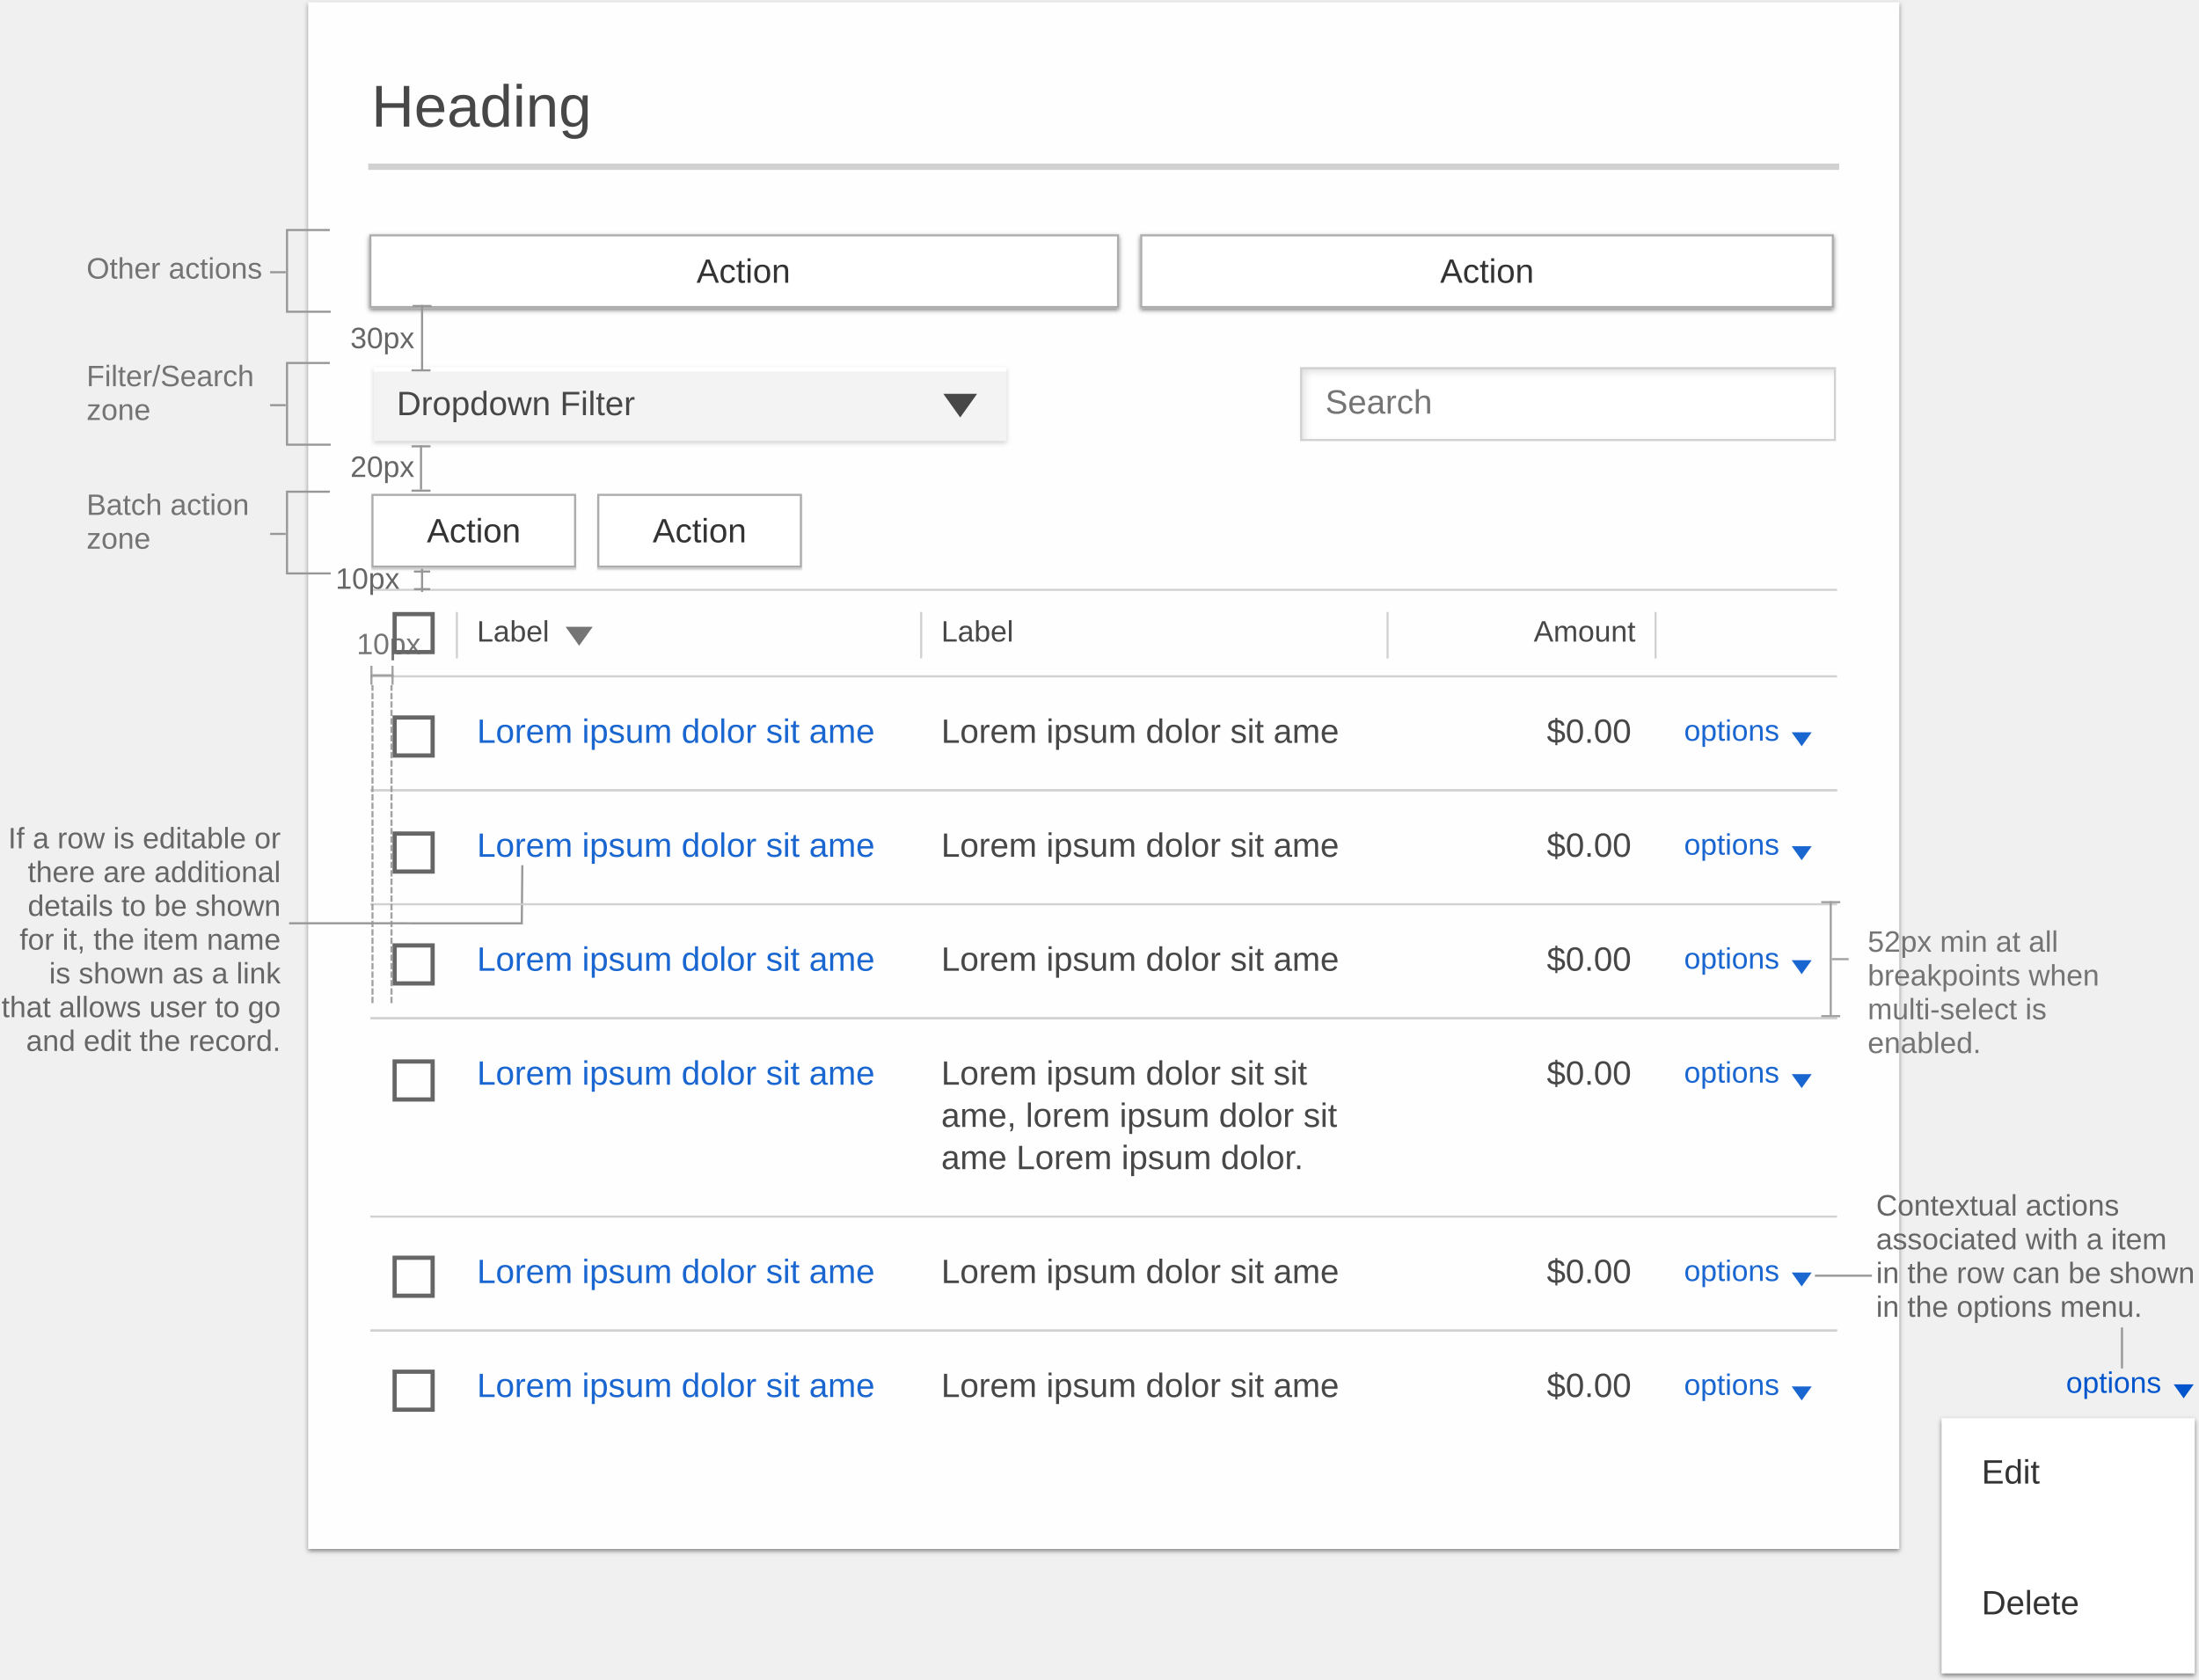
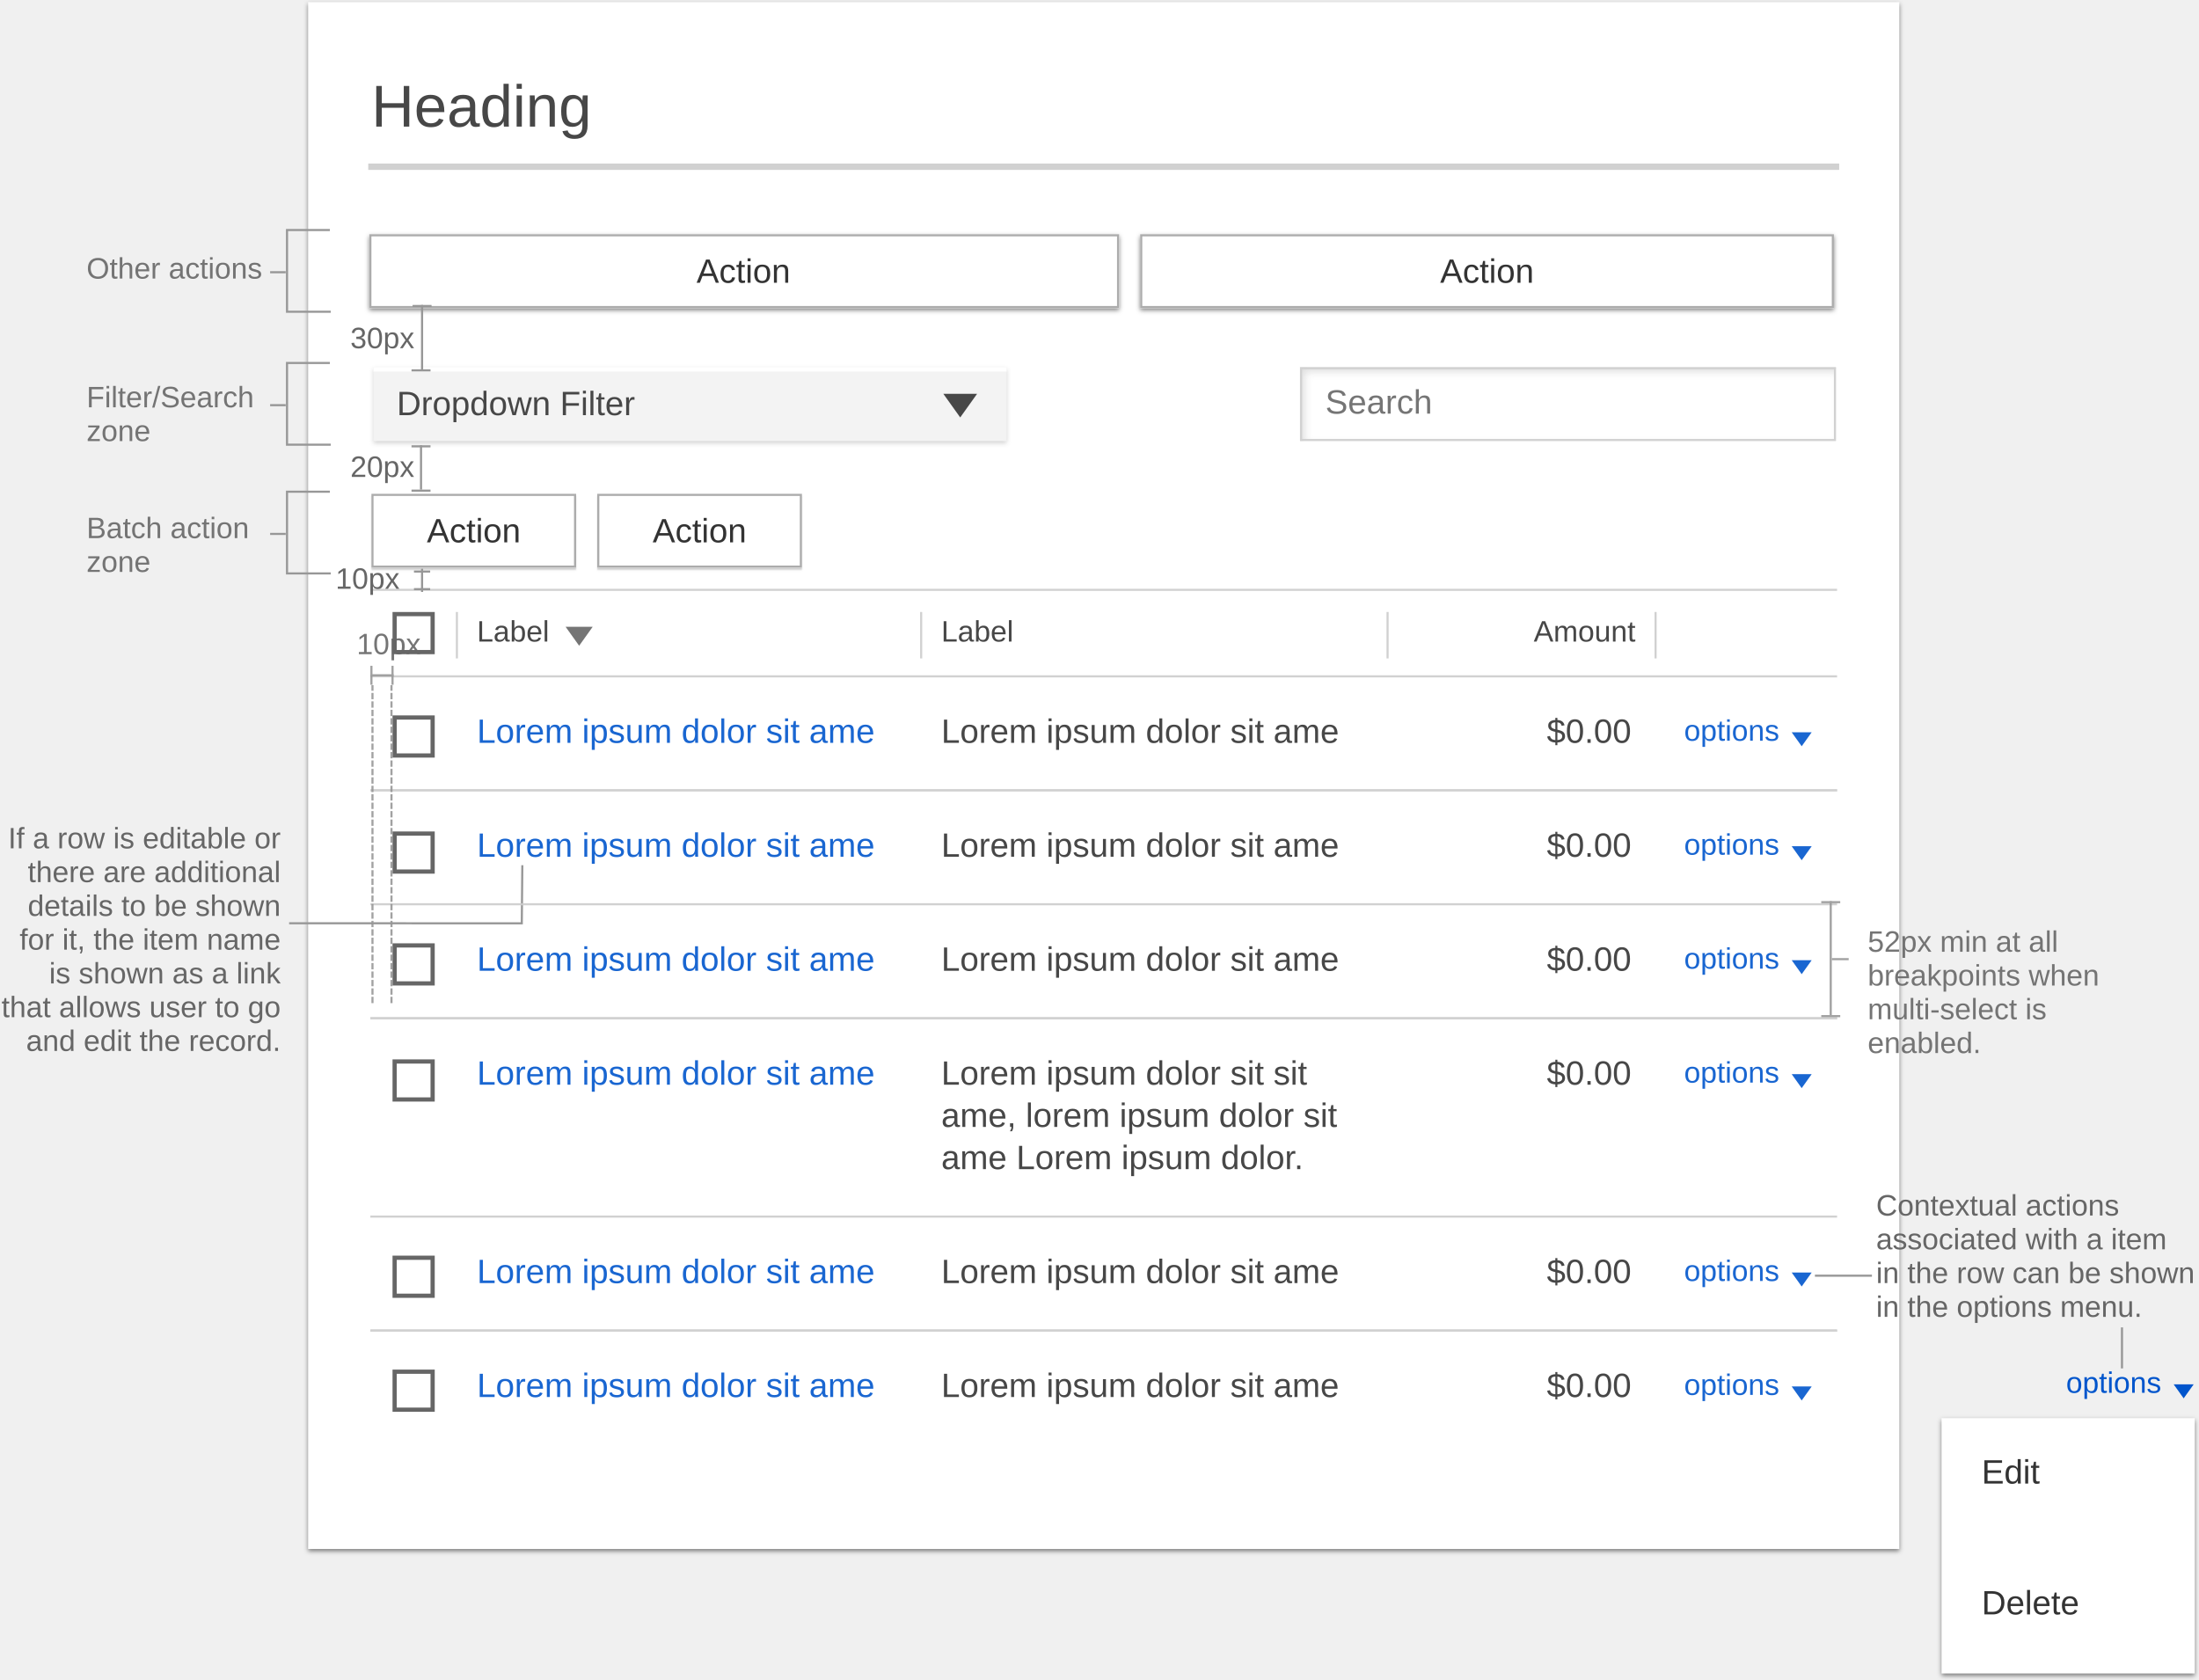
<svg xmlns="http://www.w3.org/2000/svg" xmlns:xlink="http://www.w3.org/1999/xlink" width="1042px" height="796px" viewBox="0 0 1042 796" version="1.1">
  <defs>
    <rect id="path-1" x="148" y="0" width="754" height="733" />
-     <filter x="-50%" y="-50%" width="200%" height="200%" filterUnits="objectBoundingBox" id="filter-2">
+     <filter x="-0.5%" y="-0.3%" width="100.9%" height="101.0%" filterUnits="objectBoundingBox" id="filter-2">
      <feOffset dx="0" dy="1" in="SourceAlpha" result="shadowOffsetOuter1" />
      <feGaussianBlur stdDeviation="1" in="shadowOffsetOuter1" result="shadowBlurOuter1" />
      <feColorMatrix values="0 0 0 0 0   0 0 0 0 0   0 0 0 0 0  0 0 0 0.5 0" type="matrix" in="shadowBlurOuter1" />
    </filter>
    <rect id="path-3" x="0" y="0" width="300" height="35" />
-     <filter x="-50%" y="-50%" width="200%" height="200%" filterUnits="objectBoundingBox" id="filter-4">
+     <filter x="-1.2%" y="-7.1%" width="102.3%" height="120.0%" filterUnits="objectBoundingBox" id="filter-4">
      <feOffset dx="0" dy="1" in="SourceAlpha" result="shadowOffsetOuter1" />
      <feGaussianBlur stdDeviation="1" in="shadowOffsetOuter1" result="shadowBlurOuter1" />
      <feColorMatrix values="0 0 0 0 0   0 0 0 0 0   0 0 0 0 0  0 0 0 0.196 0" type="matrix" in="shadowBlurOuter1" />
    </filter>
-     <filter x="-50%" y="-50%" width="200%" height="200%" filterUnits="objectBoundingBox" id="filter-5">
+     <filter x="-1.0%" y="-5.7%" width="102.0%" height="117.1%" filterUnits="objectBoundingBox" id="filter-5">
      <feOffset dx="0" dy="2" in="SourceAlpha" result="shadowOffsetInner1" />
      <feComposite in="shadowOffsetInner1" in2="SourceAlpha" operator="arithmetic" k2="-1" k3="1" result="shadowInnerInner1" />
      <feColorMatrix values="0 0 0 0 1   0 0 0 0 1   0 0 0 0 1  0 0 0 1 0" type="matrix" in="shadowInnerInner1" />
    </filter>
    <rect id="path-6" x="0" y="0" width="254" height="35" />
-     <filter x="-50%" y="-50%" width="200%" height="200%" filterUnits="objectBoundingBox" id="filter-7">
+     <filter x="-1.2%" y="-8.6%" width="102.4%" height="117.1%" filterUnits="objectBoundingBox" id="filter-7">
      <feGaussianBlur stdDeviation="2" in="SourceAlpha" result="shadowBlurInner1" />
      <feOffset dx="2" dy="2" in="shadowBlurInner1" result="shadowOffsetInner1" />
      <feComposite in="shadowOffsetInner1" in2="SourceAlpha" operator="arithmetic" k2="-1" k3="1" result="shadowInnerInner1" />
      <feColorMatrix values="0 0 0 0 0   0 0 0 0 0   0 0 0 0 0  0 0 0 0.15 0" type="matrix" in="shadowInnerInner1" />
    </filter>
-     <mask id="mask-8" maskContentUnits="userSpaceOnUse" maskUnits="objectBoundingBox" x="0" y="0" width="254" height="35" fill="white">
-       <use xlink:href="#path-6" />
-     </mask>
-     <polygon id="path-9" points="0 0 120 0 120 121 0 121" />
-     <filter x="-50%" y="-50%" width="200%" height="200%" filterUnits="objectBoundingBox" id="filter-10">
+     <polygon id="path-8" points="0 0 120 0 120 121 0 121" />
+     <filter x="-2.9%" y="-2.1%" width="105.8%" height="105.8%" filterUnits="objectBoundingBox" id="filter-9">
      <feOffset dx="0" dy="1" in="SourceAlpha" result="shadowOffsetOuter1" />
      <feGaussianBlur stdDeviation="1" in="shadowOffsetOuter1" result="shadowBlurOuter1" />
      <feColorMatrix values="0 0 0 0 0   0 0 0 0 0   0 0 0 0 0  0 0 0 0.5 0" type="matrix" in="shadowBlurOuter1" />
    </filter>
-     <rect id="path-11" x="10" y="11" width="20" height="20" />
-     <mask id="mask-12" maskContentUnits="userSpaceOnUse" maskUnits="objectBoundingBox" x="0" y="0" width="20" height="20" fill="white">
-       <use xlink:href="#path-11" />
-     </mask>
-     <rect id="path-13" x="10" y="60" width="20" height="20" />
-     <mask id="mask-14" maskContentUnits="userSpaceOnUse" maskUnits="objectBoundingBox" x="0" y="0" width="20" height="20" fill="white">
-       <use xlink:href="#path-13" />
-     </mask>
-     <rect id="path-15" x="10" y="115" width="20" height="20" />
-     <mask id="mask-16" maskContentUnits="userSpaceOnUse" maskUnits="objectBoundingBox" x="0" y="0" width="20" height="20" fill="white">
-       <use xlink:href="#path-15" />
-     </mask>
-     <rect id="path-17" x="10" y="168" width="20" height="20" />
-     <mask id="mask-18" maskContentUnits="userSpaceOnUse" maskUnits="objectBoundingBox" x="0" y="0" width="20" height="20" fill="white">
-       <use xlink:href="#path-17" />
-     </mask>
-     <rect id="path-19" x="10" y="223" width="20" height="20" />
-     <mask id="mask-20" maskContentUnits="userSpaceOnUse" maskUnits="objectBoundingBox" x="0" y="0" width="20" height="20" fill="white">
-       <use xlink:href="#path-19" />
-     </mask>
-     <rect id="path-21" x="10" y="316" width="20" height="20" />
-     <mask id="mask-22" maskContentUnits="userSpaceOnUse" maskUnits="objectBoundingBox" x="0" y="0" width="20" height="20" fill="white">
-       <use xlink:href="#path-21" />
-     </mask>
-     <rect id="path-23" x="10" y="370" width="20" height="20" />
-     <mask id="mask-24" maskContentUnits="userSpaceOnUse" maskUnits="objectBoundingBox" x="0" y="0" width="20" height="20" fill="white">
-       <use xlink:href="#path-23" />
-     </mask>
-     <rect id="path-25" x="0" y="0" width="97" height="35" />
-     <filter x="-50%" y="-50%" width="200%" height="200%" filterUnits="objectBoundingBox" id="filter-26">
+     <rect id="path-10" x="0" y="0" width="97" height="35" />
+     <filter x="-2.1%" y="-2.9%" width="104.1%" height="111.4%" filterUnits="objectBoundingBox" id="filter-11">
      <feOffset dx="0" dy="1" in="SourceAlpha" result="shadowOffsetOuter1" />
      <feGaussianBlur stdDeviation="0.5" in="shadowOffsetOuter1" result="shadowBlurOuter1" />
      <feComposite in="shadowBlurOuter1" in2="SourceAlpha" operator="out" result="shadowBlurOuter1" />
      <feColorMatrix values="0 0 0 0 0.321   0 0 0 0 0.321   0 0 0 0 0.321  0 0 0 0.3 0" type="matrix" in="shadowBlurOuter1" />
    </filter>
-     <mask id="mask-27" maskContentUnits="userSpaceOnUse" maskUnits="objectBoundingBox" x="0" y="0" width="97" height="35" fill="white">
-       <use xlink:href="#path-25" />
-     </mask>
-     <rect id="path-28" x="0" y="0" width="97" height="35" />
-     <filter x="-50%" y="-50%" width="200%" height="200%" filterUnits="objectBoundingBox" id="filter-29">
+     <rect id="path-12" x="0" y="0" width="97" height="35" />
+     <filter x="-2.1%" y="-2.9%" width="104.1%" height="111.4%" filterUnits="objectBoundingBox" id="filter-13">
      <feOffset dx="0" dy="1" in="SourceAlpha" result="shadowOffsetOuter1" />
      <feGaussianBlur stdDeviation="0.5" in="shadowOffsetOuter1" result="shadowBlurOuter1" />
      <feComposite in="shadowBlurOuter1" in2="SourceAlpha" operator="out" result="shadowBlurOuter1" />
      <feColorMatrix values="0 0 0 0 0.321   0 0 0 0 0.321   0 0 0 0 0.321  0 0 0 0.3 0" type="matrix" in="shadowBlurOuter1" />
    </filter>
-     <mask id="mask-30" maskContentUnits="userSpaceOnUse" maskUnits="objectBoundingBox" x="0" y="0" width="97" height="35" fill="white">
-       <use xlink:href="#path-28" />
-     </mask>
-     <rect id="path-31" x="0" y="0" width="355.301" height="35" />
-     <filter x="-50%" y="-50%" width="200%" height="200%" filterUnits="objectBoundingBox" id="filter-32">
+     <rect id="path-14" x="0" y="0" width="355.301" height="35" />
+     <filter x="-1.0%" y="-7.1%" width="102.0%" height="120.0%" filterUnits="objectBoundingBox" id="filter-15">
      <feOffset dx="0" dy="1" in="SourceAlpha" result="shadowOffsetOuter1" />
      <feGaussianBlur stdDeviation="1" in="shadowOffsetOuter1" result="shadowBlurOuter1" />
      <feComposite in="shadowBlurOuter1" in2="SourceAlpha" operator="out" result="shadowBlurOuter1" />
      <feColorMatrix values="0 0 0 0 0   0 0 0 0 0   0 0 0 0 0  0 0 0 0.5 0" type="matrix" in="shadowBlurOuter1" />
    </filter>
-     <mask id="mask-33" maskContentUnits="userSpaceOnUse" maskUnits="objectBoundingBox" x="0" y="0" width="355.301" height="35" fill="white">
-       <use xlink:href="#path-31" />
-     </mask>
-     <rect id="path-34" x="0" y="0" width="328.737" height="35" />
-     <filter x="-50%" y="-50%" width="200%" height="200%" filterUnits="objectBoundingBox" id="filter-35">
+     <rect id="path-16" x="0" y="0" width="328.737" height="35" />
+     <filter x="-1.1%" y="-7.1%" width="102.1%" height="120.0%" filterUnits="objectBoundingBox" id="filter-17">
      <feOffset dx="0" dy="1" in="SourceAlpha" result="shadowOffsetOuter1" />
      <feGaussianBlur stdDeviation="1" in="shadowOffsetOuter1" result="shadowBlurOuter1" />
      <feComposite in="shadowBlurOuter1" in2="SourceAlpha" operator="out" result="shadowBlurOuter1" />
      <feColorMatrix values="0 0 0 0 0   0 0 0 0 0   0 0 0 0 0  0 0 0 0.5 0" type="matrix" in="shadowBlurOuter1" />
    </filter>
-     <mask id="mask-36" maskContentUnits="userSpaceOnUse" maskUnits="objectBoundingBox" x="0" y="0" width="328.737" height="35" fill="white">
-       <use xlink:href="#path-34" />
-     </mask>
  </defs>
  <g id="Page-1" stroke="none" stroke-width="1" fill="none" fill-rule="evenodd">
    <g id="Artboard" transform="translate(-65, -6222)">
      <g id="table-action-lms" transform="translate(63, 6223)">
-         <g id="Rectangle-4" opacity="0.9">
+         <g id="Rectangle-4">
          <use fill="black" fill-opacity="1" filter="url(#filter-2)" xlink:href="#path-1" />
          <use fill="#FFFFFF" fill-rule="evenodd" xlink:href="#path-1" />
        </g>
        <text id="Heading" opacity="0.9" font-family="ArialMT, Arial" font-size="28" font-weight="normal" fill="#333333">
          <tspan x="178" y="59">Heading</tspan>
        </text>
-         <path d="M178,78 L872,78" id="Line" stroke="#CCCCCC" stroke-width="3" stroke-linecap="square" opacity="0.9" />
+         <path d="M178,78 L872,78" id="Line" stroke="#CCCCCC" stroke-width="3" opacity="0.9" stroke-linecap="square" />
        <g id="Group-29" opacity="0.9" transform="translate(179, 173)">
          <g id="Group-26">
            <g id="Select-Background">
              <use fill="black" fill-opacity="1" filter="url(#filter-4)" xlink:href="#path-3" />
              <use fill="#F2F2F2" fill-rule="evenodd" xlink:href="#path-3" />
              <use fill="black" fill-opacity="1" filter="url(#filter-5)" xlink:href="#path-3" />
            </g>
          </g>
          <g id="Triangles" transform="translate(270, 12.61111)" fill="#333333">
            <polygon id="Page-1" points="0 0 8 11.2 16 0" />
          </g>
          <text id="Dropdown-Filter" font-family="ArialMT, Arial" font-size="16" font-weight="normal" fill="#333333">
            <tspan x="11" y="22.722">Dropdown Filter</tspan>
          </text>
        </g>
        <g id="Group-27" opacity="0.9" transform="translate(618, 173)">
          <g id="Input-Background">
            <use fill="#FFFFFF" fill-rule="evenodd" xlink:href="#path-6" />
            <use fill="black" fill-opacity="1" filter="url(#filter-7)" xlink:href="#path-6" />
-             <use stroke="#CCCCCC" mask="url(#mask-8)" stroke-width="2" xlink:href="#path-6" />
+             <rect stroke="#CCCCCC" stroke-width="1" x="0.5" y="0.5" width="253" height="34" />
          </g>
          <text id="Placeholder" font-family="ArialMT, Arial" font-size="16" font-weight="normal" fill="#666666">
            <tspan x="12" y="22">Search</tspan>
          </text>
        </g>
        <text id="If-a-row-is-editable" font-family="ArialMT, Arial" font-size="14" font-weight="normal" fill="#666666">
          <tspan x="5.828" y="401">If a row is editable or </tspan>
          <tspan x="15.139" y="417">there are additional </tspan>
          <tspan x="15.146" y="433">details to be shown </tspan>
          <tspan x="11.283" y="449">for it, the item name </tspan>
          <tspan x="25.283" y="465">is shown as a link </tspan>
          <tspan x="2.704" y="481">that allows user to go </tspan>
          <tspan x="14.366" y="497">and edit the record.</tspan>
        </text>
        <polyline id="Line" stroke="#979797" stroke-linecap="square" points="249.5 409.5 249.25 436.53 139.5 436.5" />
        <text id="Contextual-actions-a" font-family="ArialMT, Arial" font-size="14" font-weight="normal" fill="#666666">
          <tspan x="891" y="575">Contextual actions </tspan>
          <tspan x="891" y="591">associated with a item </tspan>
          <tspan x="891" y="607">in the row can be shown </tspan>
          <tspan x="891" y="623">in the options menu.</tspan>
        </text>
        <path d="M862.5,603.5 L888.519,603.5" id="Line" stroke="#979797" stroke-linecap="square" />
        <path d="M1007.5,628.5 L1007.5,646.939" id="Line" stroke="#979797" stroke-linecap="square" />
        <g id="Group-2" transform="translate(922, 646)">
          <g id="options-menu" transform="translate(59, 0)" fill="#0055CC">
            <g id="Group-7">
              <g id="icon-/-sort" transform="translate(51, 9)">
                <path d="M0,0 L4.733,6.622 C4.733,6.622 6.143,4.651 6.847,3.665 C7.721,2.443 9.467,0 9.467,0 L0,0 Z" id="Page-1" />
              </g>
              <text id="options" font-family="ArialMT, Arial" font-size="14" font-weight="normal" line-spacing="20" text-decoration="underline">
                <tspan x="0" y="13">options</tspan>
              </text>
            </g>
          </g>
          <g id="Group" transform="translate(0, 25)">
            <g id="Rectangle-88">
-               <use fill="black" fill-opacity="1" filter="url(#filter-10)" xlink:href="#path-9" />
-               <use fill="#FFFFFF" fill-rule="evenodd" xlink:href="#path-9" />
+               <use fill="black" fill-opacity="1" filter="url(#filter-9)" xlink:href="#path-8" />
+               <use fill="#FFFFFF" fill-rule="evenodd" xlink:href="#path-8" />
            </g>
            <text id="Edit-Delete" font-family="ArialMT, Arial" font-size="16" font-weight="normal" fill="#333333">
              <tspan x="19" y="31">Edit</tspan>
              <tspan x="19" y="93">Delete</tspan>
            </text>
          </g>
        </g>
        <g id="Group-34" transform="translate(178, 278)">
          <g id="Group-3" opacity="0.9">
            <path d="M0,0.5 L694,0.5" id="Line" stroke="#CCCCCC" stroke-linecap="square" />
            <path d="M0,41.5 L694,41.5" id="Line" stroke="#CCCCCC" stroke-linecap="square" />
            <path d="M0,95.5 L694,95.5" id="Line" stroke="#CCCCCC" stroke-linecap="square" />
            <text id="Label" font-family="ArialMT, Arial" font-size="14" font-weight="normal" line-spacing="20" fill="#333333">
              <tspan x="50" y="25">Label</tspan>
            </text>
            <text id="Label" font-family="ArialMT, Arial" font-size="14" font-weight="normal" line-spacing="20" fill="#333333">
              <tspan x="270" y="25">Label</tspan>
            </text>
            <path d="M260.5,11.5 L260.5,32.5" id="Line" stroke="#CCCCCC" stroke-linecap="square" />
            <path d="M40.5,11.5 L40.5,32.5" id="Line" stroke="#CCCCCC" stroke-linecap="square" />
            <text id="Amount" font-family="ArialMT, Arial" font-size="14" font-weight="normal" line-spacing="20" fill="#333333">
              <tspan x="550.752" y="25">Amount</tspan>
            </text>
            <path d="M481.5,11.5 L481.5,32.5" id="Line" stroke="#CCCCCC" stroke-linecap="square" />
            <path d="M608.5,11.5 L608.5,32.5" id="Line" stroke="#CCCCCC" stroke-linecap="square" />
            <text id="Lorem-ipsum-dolor-si" font-family="ArialMT, Arial" font-size="16" font-weight="normal" line-spacing="20" text-decoration="underline" fill="#0055CC">
              <tspan x="50" y="73">Lorem ipsum dolor sit ame </tspan>
            </text>
            <text id="Lorem-ipsum-dolor-si" font-family="ArialMT, Arial" font-size="16" font-weight="normal" line-spacing="20" fill="#333333">
              <tspan x="270" y="73">Lorem ipsum dolor sit ame </tspan>
            </text>
            <text id="$0.00" font-family="ArialMT, Arial" font-size="16" font-weight="normal" line-spacing="20" fill="#333333">
              <tspan x="556.957" y="73">$0.00</tspan>
            </text>
            <g id="icon-/-sort" transform="translate(92, 18)" fill="#666666">
              <path d="M0,0 L6.429,9 C6.429,9 8.343,6.32 9.3,4.98 C10.486,3.32 12.857,0 12.857,0 L0,0 Z" id="Page-1" />
            </g>
            <path d="M0,95.5 L694,95.5" id="Line" stroke="#CCCCCC" stroke-linecap="square" />
            <path d="M0,149.5 L694,149.5" id="Line" stroke="#CCCCCC" stroke-linecap="square" />
            <text id="Lorem-ipsum-dolor-si" font-family="ArialMT, Arial" font-size="16" font-weight="normal" line-spacing="20" text-decoration="underline" fill="#0055CC">
              <tspan x="50" y="127">Lorem ipsum dolor sit ame </tspan>
            </text>
            <text id="Lorem-ipsum-dolor-si" font-family="ArialMT, Arial" font-size="16" font-weight="normal" line-spacing="20" fill="#333333">
              <tspan x="270" y="127">Lorem ipsum dolor sit ame </tspan>
            </text>
            <text id="$0.00" font-family="ArialMT, Arial" font-size="16" font-weight="normal" line-spacing="20" fill="#333333">
              <tspan x="556.957" y="127">$0.00</tspan>
            </text>
            <path d="M0,203.5 L694,203.5" id="Line" stroke="#CCCCCC" stroke-linecap="square" />
            <text id="Lorem-ipsum-dolor-si" font-family="ArialMT, Arial" font-size="16" font-weight="normal" line-spacing="20" text-decoration="underline" fill="#0055CC">
              <tspan x="50" y="181">Lorem ipsum dolor sit ame </tspan>
            </text>
            <text id="Lorem-ipsum-dolor-si" font-family="ArialMT, Arial" font-size="16" font-weight="normal" line-spacing="20" fill="#333333">
              <tspan x="270" y="181">Lorem ipsum dolor sit ame </tspan>
            </text>
            <text id="$0.00" font-family="ArialMT, Arial" font-size="16" font-weight="normal" line-spacing="20" fill="#333333">
              <tspan x="556.957" y="181">$0.00</tspan>
            </text>
            <path d="M0,203.5 L694,203.5" id="Line" stroke="#CCCCCC" stroke-linecap="square" />
            <path d="M0,297.5 L694,297.5" id="Line" stroke="#CCCCCC" stroke-linecap="square" />
            <text id="Lorem-ipsum-dolor-si" font-family="ArialMT, Arial" font-size="16" font-weight="normal" line-spacing="20" text-decoration="underline" fill="#0055CC">
              <tspan x="50" y="235">Lorem ipsum dolor sit ame </tspan>
            </text>
            <text id="Lorem-ipsum-dolor-si" font-family="ArialMT, Arial" font-size="16" font-weight="normal" line-spacing="20" fill="#333333">
              <tspan x="270" y="235">Lorem ipsum dolor sit sit </tspan>
              <tspan x="270" y="255">ame,  lorem ipsum dolor sit </tspan>
              <tspan x="270" y="275">ame Lorem ipsum dolor.</tspan>
            </text>
            <text id="$0.00" font-family="ArialMT, Arial" font-size="16" font-weight="normal" line-spacing="20" fill="#333333">
              <tspan x="556.957" y="235">$0.00</tspan>
            </text>
            <path d="M0,351.5 L694,351.5" id="Line" stroke="#CCCCCC" stroke-linecap="square" />
            <text id="Lorem-ipsum-dolor-si" font-family="ArialMT, Arial" font-size="16" font-weight="normal" line-spacing="20" text-decoration="underline" fill="#0055CC">
              <tspan x="50" y="329">Lorem ipsum dolor sit ame </tspan>
            </text>
            <text id="Lorem-ipsum-dolor-si" font-family="ArialMT, Arial" font-size="16" font-weight="normal" line-spacing="20" fill="#333333">
              <tspan x="270" y="329">Lorem ipsum dolor sit ame </tspan>
            </text>
            <text id="$0.00" font-family="ArialMT, Arial" font-size="16" font-weight="normal" line-spacing="20" fill="#333333">
              <tspan x="556.957" y="329">$0.00</tspan>
            </text>
            <path d="M0,351.5 L694,351.5" id="Line" stroke="#CCCCCC" stroke-linecap="square" />
            <text id="Lorem-ipsum-dolor-si" font-family="ArialMT, Arial" font-size="16" font-weight="normal" line-spacing="20" text-decoration="underline" fill="#0055CC">
              <tspan x="50" y="383">Lorem ipsum dolor sit ame </tspan>
            </text>
            <text id="Lorem-ipsum-dolor-si" font-family="ArialMT, Arial" font-size="16" font-weight="normal" line-spacing="20" fill="#333333">
              <tspan x="270" y="383">Lorem ipsum dolor sit ame </tspan>
            </text>
            <text id="$0.00" font-family="ArialMT, Arial" font-size="16" font-weight="normal" line-spacing="20" fill="#333333">
              <tspan x="556.957" y="383">$0.00</tspan>
            </text>
            <g id="options-menu" transform="translate(622, 113)" fill="#0055CC">
              <g id="Group-7">
                <g id="icon-/-sort" transform="translate(51, 9)">
                  <path d="M0,0 L4.733,6.622 C4.733,6.622 6.143,4.651 6.847,3.665 C7.721,2.443 9.467,0 9.467,0 L0,0 Z" id="Page-1" />
                </g>
                <text id="options" font-family="ArialMT, Arial" font-size="14" font-weight="normal" line-spacing="20" text-decoration="underline">
                  <tspan x="0" y="13">options</tspan>
                </text>
              </g>
            </g>
            <g id="options-menu" transform="translate(622, 59)" fill="#0055CC">
              <g id="Group-7">
                <g id="icon-/-sort" transform="translate(51, 9)">
                  <path d="M0,0 L4.733,6.622 C4.733,6.622 6.143,4.651 6.847,3.665 C7.721,2.443 9.467,0 9.467,0 L0,0 Z" id="Page-1" />
                </g>
                <text id="options" font-family="ArialMT, Arial" font-size="14" font-weight="normal" line-spacing="20" text-decoration="underline">
                  <tspan x="0" y="13">options</tspan>
                </text>
              </g>
            </g>
            <g id="options-menu" transform="translate(622, 167)" fill="#0055CC">
              <g id="Group-7">
                <g id="icon-/-sort" transform="translate(51, 9)">
                  <path d="M0,0 L4.733,6.622 C4.733,6.622 6.143,4.651 6.847,3.665 C7.721,2.443 9.467,0 9.467,0 L0,0 Z" id="Page-1" />
                </g>
                <text id="options" font-family="ArialMT, Arial" font-size="14" font-weight="normal" line-spacing="20" text-decoration="underline">
                  <tspan x="0" y="13">options</tspan>
                </text>
              </g>
            </g>
            <g id="options-menu" transform="translate(622, 221)" fill="#0055CC">
              <g id="Group-7">
                <g id="icon-/-sort" transform="translate(51, 9)">
                  <path d="M0,0 L4.733,6.622 C4.733,6.622 6.143,4.651 6.847,3.665 C7.721,2.443 9.467,0 9.467,0 L0,0 Z" id="Page-1" />
                </g>
                <text id="options" font-family="ArialMT, Arial" font-size="14" font-weight="normal" line-spacing="20" text-decoration="underline">
                  <tspan x="0" y="13">options</tspan>
                </text>
              </g>
            </g>
            <g id="options-menu" transform="translate(622, 315)" fill="#0055CC">
              <g id="Group-7">
                <g id="icon-/-sort" transform="translate(51, 9)">
                  <path d="M0,0 L4.733,6.622 C4.733,6.622 6.143,4.651 6.847,3.665 C7.721,2.443 9.467,0 9.467,0 L0,0 Z" id="Page-1" />
                </g>
                <text id="options" font-family="ArialMT, Arial" font-size="14" font-weight="normal" line-spacing="20" text-decoration="underline">
                  <tspan x="0" y="13">options</tspan>
                </text>
              </g>
            </g>
            <g id="options-menu" transform="translate(622, 369)" fill="#0055CC">
              <g id="Group-7">
                <g id="icon-/-sort" transform="translate(51, 9)">
                  <path d="M0,0 L4.733,6.622 C4.733,6.622 6.143,4.651 6.847,3.665 C7.721,2.443 9.467,0 9.467,0 L0,0 Z" id="Page-1" />
                </g>
                <text id="options" font-family="ArialMT, Arial" font-size="14" font-weight="normal" line-spacing="20" text-decoration="underline">
                  <tspan x="0" y="13">options</tspan>
                </text>
              </g>
            </g>
          </g>
-           <use id="Rectangle-12" stroke="#666666" mask="url(#mask-12)" stroke-width="4" xlink:href="#path-11" />
-           <use id="Rectangle-12" stroke="#666666" mask="url(#mask-14)" stroke-width="4" xlink:href="#path-13" />
-           <use id="Rectangle-12" stroke="#666666" mask="url(#mask-16)" stroke-width="4" xlink:href="#path-15" />
-           <use id="Rectangle-12" stroke="#666666" mask="url(#mask-18)" stroke-width="4" xlink:href="#path-17" />
-           <use id="Rectangle-12" stroke="#666666" mask="url(#mask-20)" stroke-width="4" xlink:href="#path-19" />
-           <use id="Rectangle-12" stroke="#666666" mask="url(#mask-22)" stroke-width="4" xlink:href="#path-21" />
-           <use id="Rectangle-12" stroke="#666666" mask="url(#mask-24)" stroke-width="4" xlink:href="#path-23" />
+           <rect id="Rectangle-12" stroke="#666666" stroke-width="2" x="11" y="12" width="18" height="18" />
+           <rect id="Rectangle-12" stroke="#666666" stroke-width="2" x="11" y="61" width="18" height="18" />
+           <rect id="Rectangle-12" stroke="#666666" stroke-width="2" x="11" y="116" width="18" height="18" />
+           <rect id="Rectangle-12" stroke="#666666" stroke-width="2" x="11" y="169" width="18" height="18" />
+           <rect id="Rectangle-12" stroke="#666666" stroke-width="2" x="11" y="224" width="18" height="18" />
+           <rect id="Rectangle-12" stroke="#666666" stroke-width="2" x="11" y="317" width="18" height="18" />
+           <rect id="Rectangle-12" stroke="#666666" stroke-width="2" x="11" y="371" width="18" height="18" />
        </g>
        <g id="buttons-/-tertiary" transform="translate(178, 233)">
          <g id="Rectangle-26">
-             <use fill="black" fill-opacity="1" filter="url(#filter-26)" xlink:href="#path-25" />
-             <use stroke="#ACACAC" mask="url(#mask-27)" stroke-width="2" fill="#FFFFFF" fill-rule="evenodd" xlink:href="#path-25" />
+             <use fill="black" fill-opacity="1" filter="url(#filter-11)" xlink:href="#path-10" />
+             <use fill="#FFFFFF" fill-rule="evenodd" xlink:href="#path-10" />
+             <rect stroke="#ACACAC" stroke-width="1" x="0.5" y="0.5" width="96" height="34" />
          </g>
          <text id="Tertiary" font-family="ArialMT, Arial" font-size="16" font-weight="normal" fill="#333333">
            <tspan x="26.266" y="23">Action</tspan>
          </text>
        </g>
        <g id="buttons-/-tertiary" transform="translate(285, 233)">
          <g id="Rectangle-26">
-             <use fill="black" fill-opacity="1" filter="url(#filter-29)" xlink:href="#path-28" />
-             <use stroke="#ACACAC" mask="url(#mask-30)" stroke-width="2" fill="#FFFFFF" fill-rule="evenodd" xlink:href="#path-28" />
+             <use fill="black" fill-opacity="1" filter="url(#filter-13)" xlink:href="#path-12" />
+             <use fill="#FFFFFF" fill-rule="evenodd" xlink:href="#path-12" />
+             <rect stroke="#ACACAC" stroke-width="1" x="0.5" y="0.5" width="96" height="34" />
          </g>
          <text id="Tertiary" font-family="ArialMT, Arial" font-size="16" font-weight="normal" fill="#333333">
            <tspan x="26.266" y="23">Action</tspan>
          </text>
        </g>
        <text id="Filter/Search-zone" opacity="0.9" font-family="ArialMT, Arial" font-size="14" font-weight="normal" fill="#666666">
-           <tspan x="43" y="182">Filter/Search </tspan>
-           <tspan x="43" y="198">zone</tspan>
+           <tspan x="43" y="192">Filter/Search </tspan>
+           <tspan x="43" y="208">zone</tspan>
        </text>
        <g id="Group-7" transform="translate(168, 209)">
          <g id="Group-4" transform="translate(29, 0)" stroke="#979797" stroke-linecap="square">
            <path d="M8.5,22.5 L0.5,22.5" id="Line" />
            <path d="M8.5,1.5 L0.5,1.5" id="Line" />
            <path d="M4.5,1.5 L4.5,21.5" id="Line" />
          </g>
          <text id="20px" font-family="ArialMT, Arial" font-size="14" font-weight="normal" fill="#666666">
            <tspan x="0" y="16">20px</tspan>
          </text>
        </g>
        <g id="Group-33" transform="translate(130, 171)" stroke="#979797">
          <polyline id="Path-5" points="28.299 0 8 2.41815882e-15 8 38.721 28.733 38.721" />
          <path d="M7.382,20 L0,20" id="Path-6" />
        </g>
        <text id="Other-actions" opacity="0.9" font-family="ArialMT, Arial" font-size="14" font-weight="normal" fill="#666666">
          <tspan x="43" y="131">Other actions</tspan>
        </text>
        <g id="Group-33" transform="translate(130, 108)" stroke="#979797">
          <polyline id="Path-5" points="28.299 0 8 2.41815882e-15 8 38.721 28.733 38.721" />
          <path d="M7.382,20 L0,20" id="Path-6" />
        </g>
        <text id="Batch-action-zone" opacity="0.9" font-family="ArialMT, Arial" font-size="14" font-weight="normal" fill="#666666">
-           <tspan x="43" y="243">Batch action </tspan>
-           <tspan x="43" y="259">zone</tspan>
+           <tspan x="43" y="254">Batch action </tspan>
+           <tspan x="43" y="270">zone</tspan>
        </text>
        <g id="Group-33" transform="translate(130, 232)" stroke="#979797">
          <polyline id="Path-5" points="28.299 0 8 2.41815882e-15 8 38.721 28.733 38.721" />
          <path d="M7.382,20 L0,20" id="Path-6" />
        </g>
        <g id="Group-24" transform="translate(161, 265)">
          <g id="Group-7" transform="translate(41, 9) rotate(-270) translate(-41, -9) translate(35, 5)" stroke="#979797" stroke-linecap="square">
            <path d="M5.167,4 L-1.5,4" id="Line" transform="translate(1.833333, 4) rotate(-270) translate(-1.833333, -4) " />
            <path d="M13.5,4 L6.833,4" id="Line" transform="translate(10.16667, 4) rotate(-270) translate(-10.16667, -4) " />
            <path d="M6,-1 L6,9" id="Line" transform="translate(6, 4) rotate(-270) translate(-6, -4) " />
          </g>
          <text id="10px" font-family="ArialMT, Arial" font-size="14" font-weight="normal" fill="#666666">
            <tspan x="0" y="13">10px</tspan>
          </text>
        </g>
        <g id="Group-35" transform="translate(177, 110)">
          <g id="Group-11">
            <g id="Group-5">
              <g id="Rectangle-26">
-                 <use fill="black" fill-opacity="1" filter="url(#filter-32)" xlink:href="#path-31" />
-                 <use stroke="#ACACAC" mask="url(#mask-33)" stroke-width="2" fill="#FFFFFF" fill-rule="evenodd" xlink:href="#path-31" />
+                 <use fill="black" fill-opacity="1" filter="url(#filter-15)" xlink:href="#path-14" />
+                 <use fill="#FFFFFF" fill-rule="evenodd" xlink:href="#path-14" />
+                 <rect stroke="#ACACAC" stroke-width="1" x="0.5" y="0.5" width="354.301" height="34" />
              </g>
              <text id="Action" font-family="ArialMT, Arial" font-size="16" font-weight="normal" fill="#333333">
                <tspan x="155.054" y="23">Action</tspan>
              </text>
            </g>
          </g>
          <g id="Group-12" transform="translate(365.2632, 0)">
            <g id="Group-9">
              <g id="Rectangle-26">
-                 <use fill="black" fill-opacity="1" filter="url(#filter-35)" xlink:href="#path-34" />
-                 <use stroke="#ACACAC" mask="url(#mask-36)" stroke-width="2" fill="#FFFFFF" fill-rule="evenodd" xlink:href="#path-34" />
+                 <use fill="black" fill-opacity="1" filter="url(#filter-17)" xlink:href="#path-16" />
+                 <use fill="#FFFFFF" fill-rule="evenodd" xlink:href="#path-16" />
+                 <rect stroke="#ACACAC" stroke-width="1" x="0.5" y="0.5" width="327.737" height="34" />
              </g>
              <text id="Action" font-family="ArialMT, Arial" font-size="16" font-weight="normal" fill="#333333">
                <tspan x="142.144" y="23">Action</tspan>
              </text>
            </g>
          </g>
        </g>
        <g id="Group-30" transform="translate(168, 143)">
          <g id="Group-29" transform="translate(29, 0)" stroke="#979797" stroke-linecap="square">
            <path d="M8.5,31.5 L0.5,31.5" id="Line" />
            <path d="M9,1 L1,1" id="Line" />
            <path d="M5,1 L5,31" id="Line" />
          </g>
          <text id="30px" font-family="ArialMT, Arial" font-size="14" font-weight="normal" fill="#666666">
            <tspan x="0" y="21">30px</tspan>
          </text>
        </g>
        <text id="52px-min-at-all-brea" opacity="0.9" font-family="ArialMT, Arial" font-size="14" font-weight="normal" fill="#666666">
          <tspan x="887" y="450">52px min at all </tspan>
          <tspan x="887" y="466">breakpoints when </tspan>
          <tspan x="887" y="482">multi-select is </tspan>
          <tspan x="887" y="498">enabled.</tspan>
        </text>
        <g id="Group-45" transform="translate(865, 424)" stroke-linecap="square" stroke="#979797" opacity="0.9">
          <g id="Group-6">
            <path d="M8.5,56.5 L0.5,56.5" id="Line" />
            <path d="M8.5,2.5 L0.5,2.5" id="Line" />
            <path d="M4.5,2.5 L4.5,55.509" id="Line" />
          </g>
          <path d="M12.5,29.5 L5.5,29.5" id="Line" />
        </g>
        <g id="Group-47" transform="translate(171, 296)" opacity="0.9">
          <g id="Group-10" transform="translate(7, 28)" stroke="#979797" stroke-linecap="square" stroke-dasharray="2">
            <path d="M9.5,149.84 L9.5,0.159" id="Line" />
            <path d="M0.5,149.84 L0.5,0.159" id="Line" />
          </g>
          <g id="Group-9">
            <g id="Group-7" transform="translate(6, 19)" stroke="#979797" stroke-linecap="square">
              <path d="M5,4 L-3,4" id="Line" transform="translate(1, 4) rotate(-270) translate(-1, -4) " />
              <path d="M15,4 L7,4" id="Line" transform="translate(11, 4) rotate(-270) translate(-11, -4) " />
              <path d="M6,-1 L6,9" id="Line" transform="translate(6, 4) rotate(-270) translate(-6, -4) " />
            </g>
            <text id="10px" font-family="ArialMT, Arial" font-size="14" font-weight="normal" fill="#666666">
              <tspan x="0" y="13">10px</tspan>
            </text>
          </g>
        </g>
      </g>
    </g>
  </g>
</svg>
